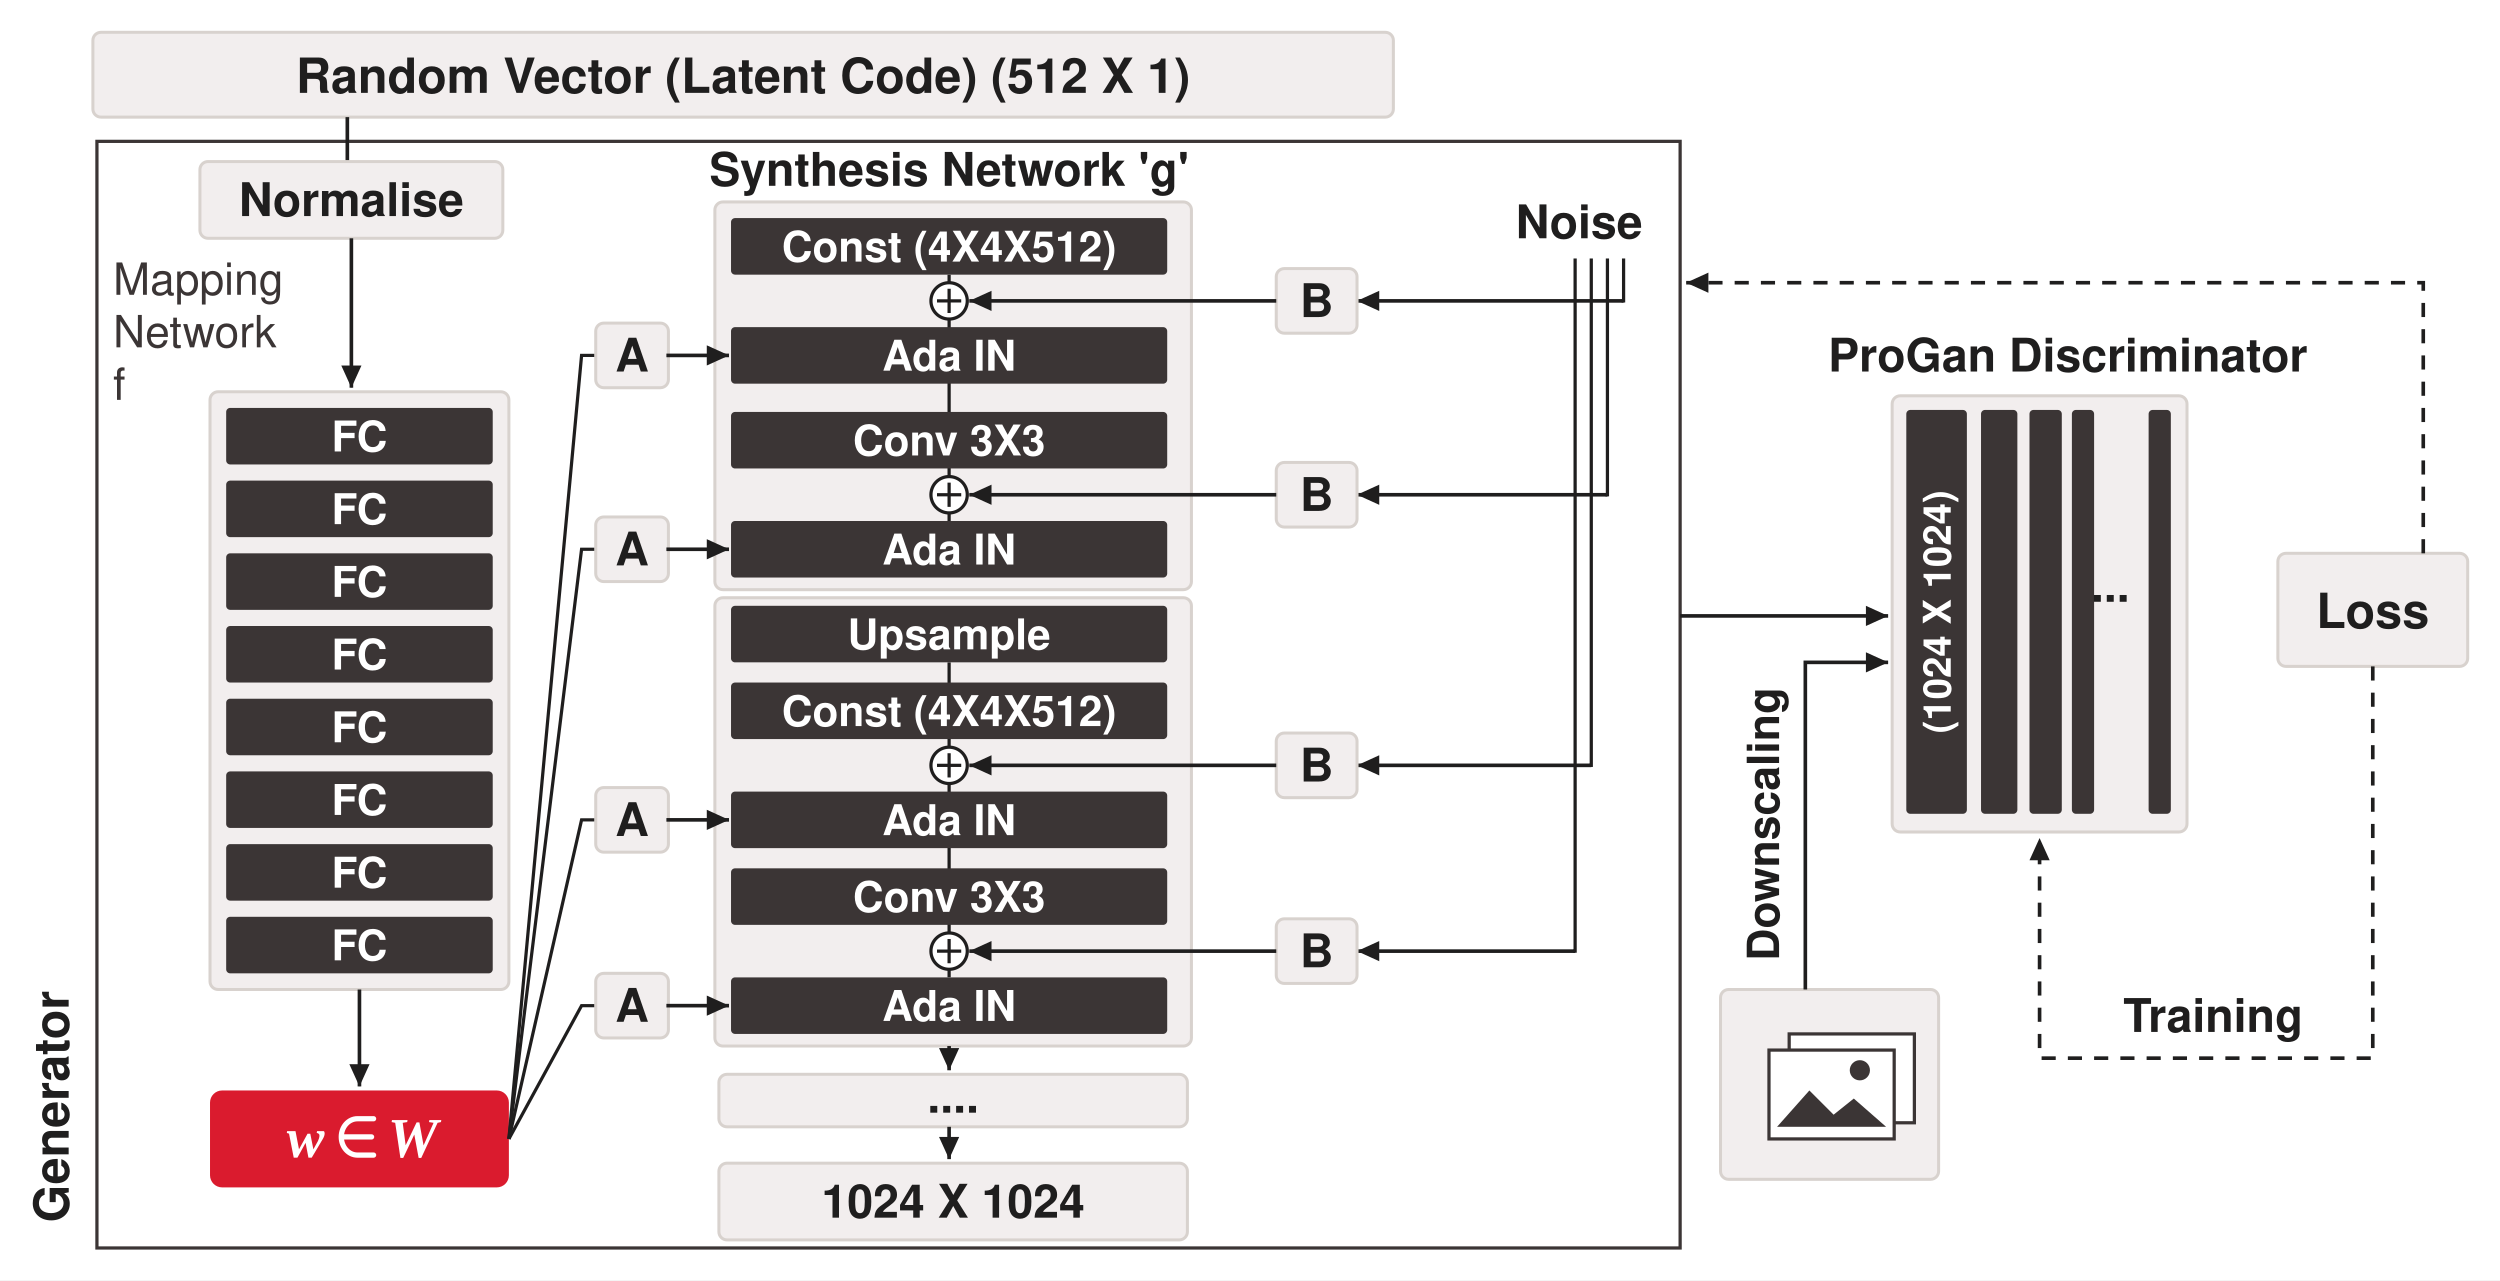
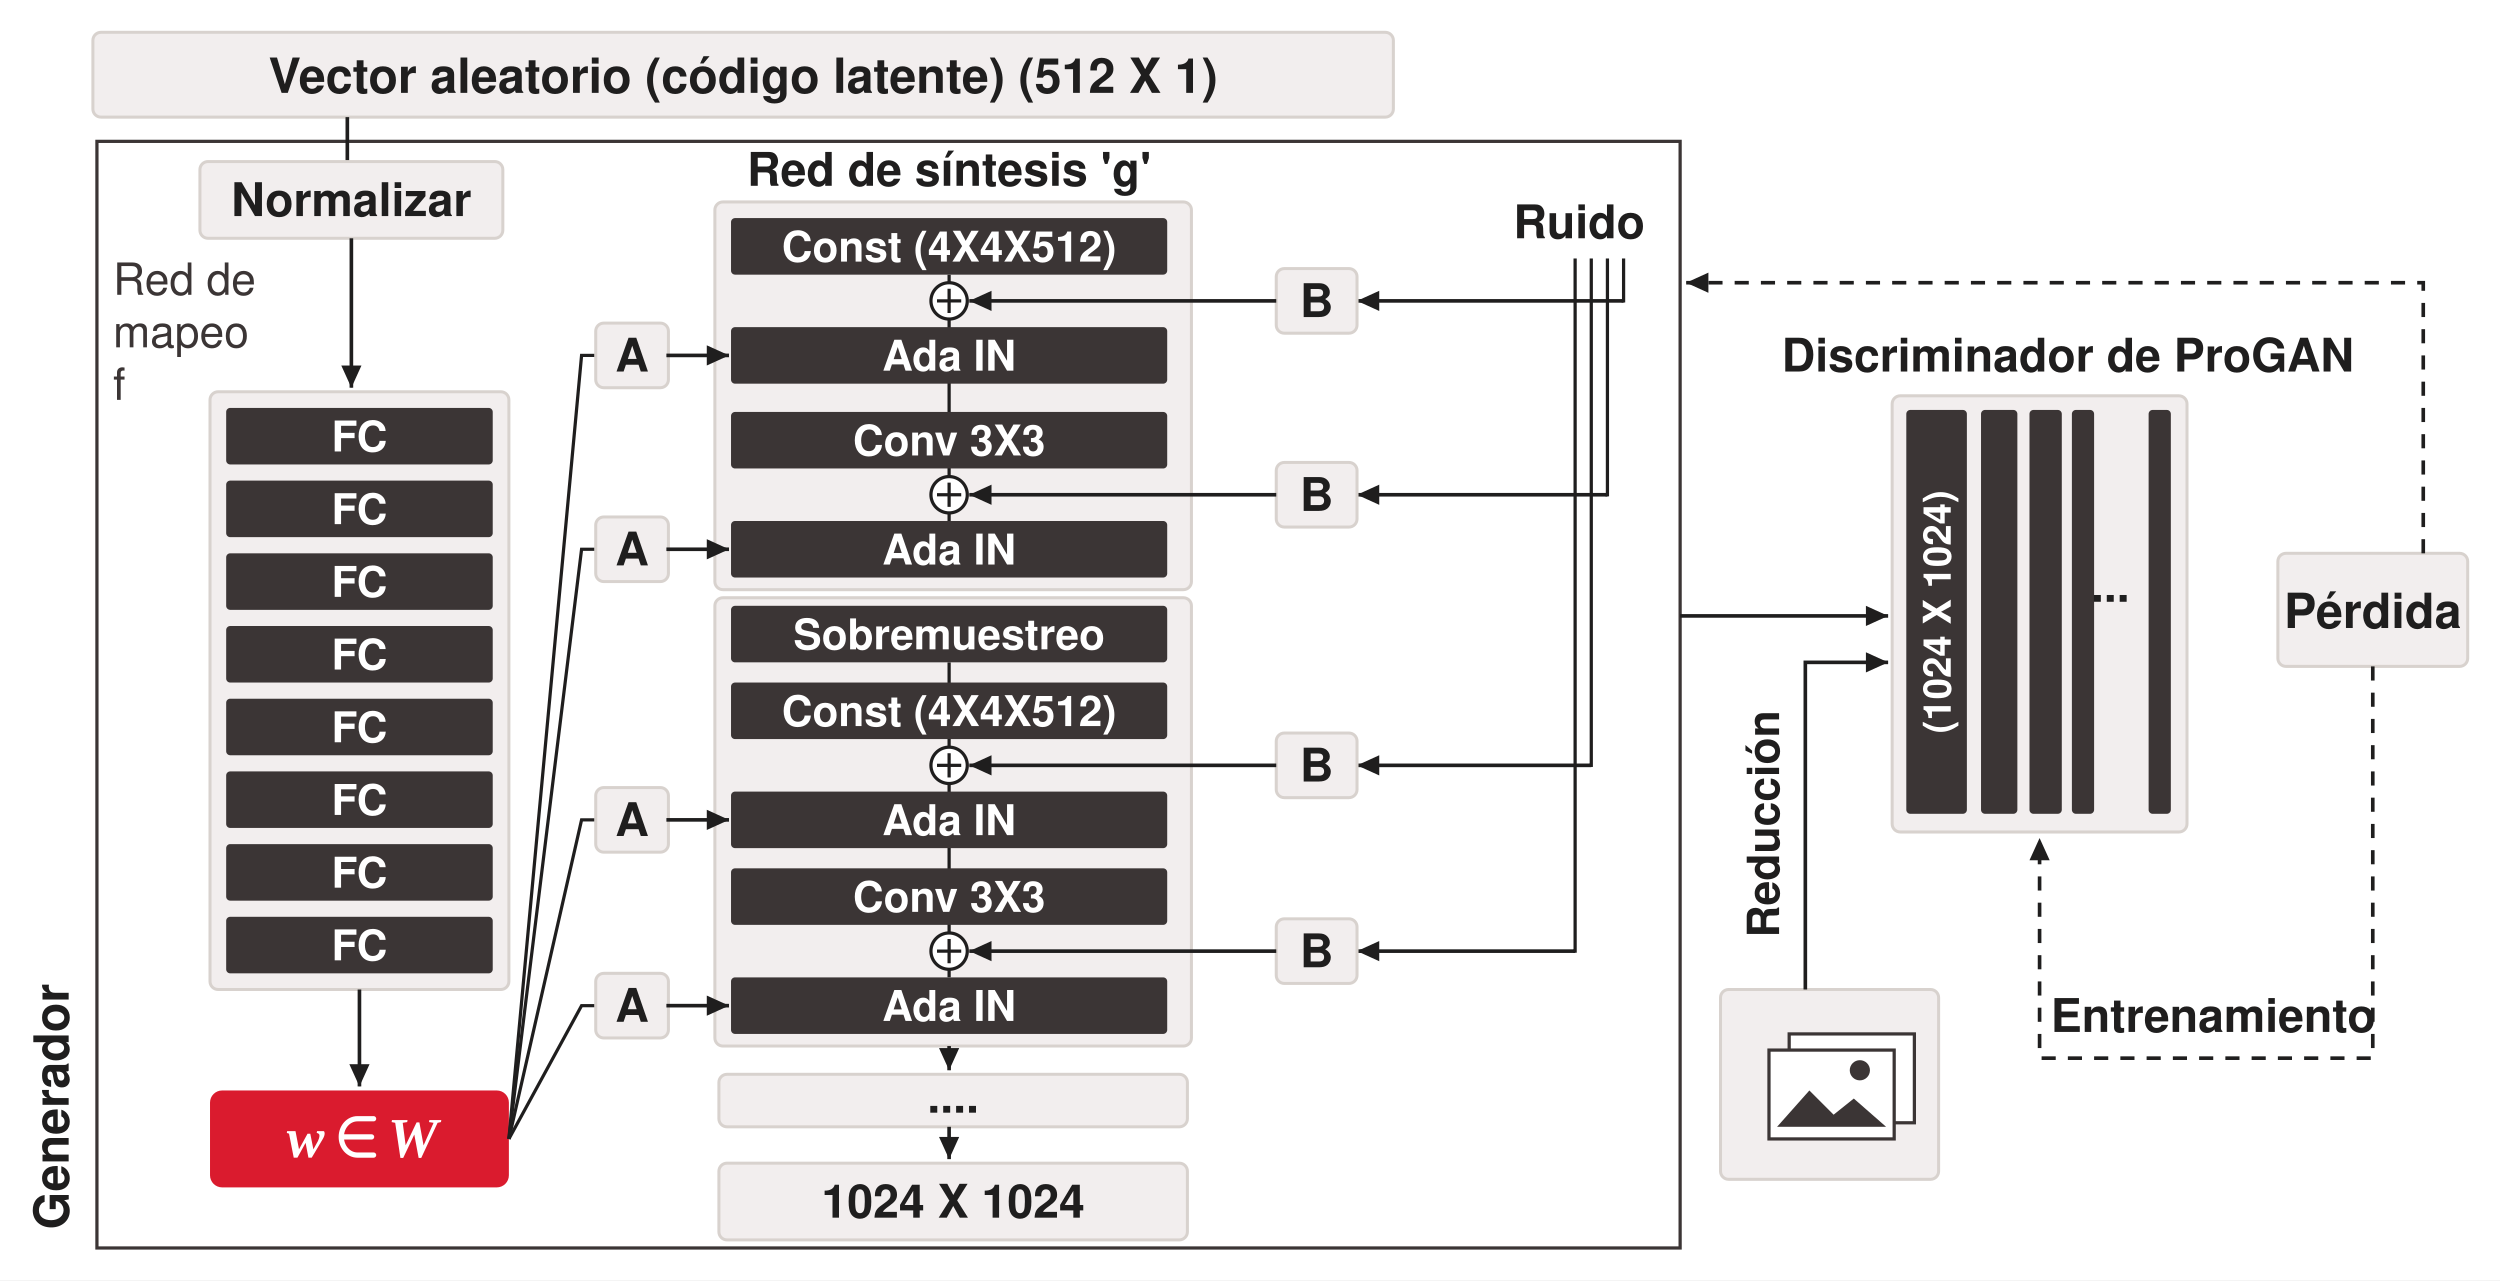
<svg xmlns="http://www.w3.org/2000/svg" viewBox="-4 -8 1238 634" font-family="Helvetica, Arial, sans-serif" fill="#1F1E1E">
  <defs>
    <marker id="ah" markerUnits="userSpaceOnUse" markerWidth="11" markerHeight="10" viewBox="0 0 11 10" refX="11" refY="5" orient="auto">
      <path d="M0,0 L11,5 L0,10 z" fill="#1F1E1E" />
    </marker>
  </defs>
  <rect x="-4" y="-8" width="1238" height="634" fill="#ffffff" />
  <rect x="44" y="62" width="784" height="548" fill="none" stroke="#3B3535" stroke-width="1.6" />
-   <text x="30" y="540" font-size="24" font-weight="bold" text-anchor="middle" fill="#1F1E1E" transform="rotate(-90 30 540)">Generator</text>
+   <text x="30" y="540" font-size="24" font-weight="bold" text-anchor="middle" fill="#1F1E1E" transform="rotate(-90 30 540)">Generador</text>
  <rect x="42" y="8" width="644" height="42" rx="4" fill="#F2EEEE" stroke="#D8D2CE" stroke-width="1.5" />
-   <text x="364" y="38" font-size="24" font-weight="bold" text-anchor="middle" fill="#1F1E1E">Random Vector (Latent Code) (512 X 1)</text>
+   <text x="364" y="38" font-size="24" font-weight="bold" text-anchor="middle" fill="#1F1E1E">Vector aleatorio (código latente) (512 X 1)</text>
  <path d="M168,50 V72" stroke="#1F1E1E" stroke-width="1.8" />
  <rect x="95" y="72" width="150" height="38" rx="4" fill="#F2EEEE" stroke="#D8D2CE" stroke-width="1.5" />
-   <text x="170" y="99" font-size="23" font-weight="bold" text-anchor="middle" fill="#1F1E1E">Normalise</text>
-   <text x="52" y="138" font-size="22" text-anchor="start" fill="#3B3535">Mapping</text>
-   <text x="52" y="164" font-size="22" text-anchor="start" fill="#3B3535">Network</text>
+   <text x="170" y="99" font-size="23" font-weight="bold" text-anchor="middle" fill="#1F1E1E">Normalizar</text>
+   <text x="52" y="138" font-size="22" text-anchor="start" fill="#3B3535">Red de</text>
+   <text x="52" y="164" font-size="22" text-anchor="start" fill="#3B3535">mapeo</text>
  <text x="52" y="190" font-size="22" text-anchor="start" fill="#3B3535">f</text>
  <path d="M170,110 V184" stroke="#1F1E1E" stroke-width="1.8" fill="none" marker-end="url(#ah)" />
  <rect x="100" y="186" width="148" height="296" rx="4" fill="#F2EEEE" stroke="#D8D2CE" stroke-width="1.5" />
  <rect x="108" y="194" width="132" height="28" rx="2" fill="#3B3535" />
  <text x="174.0" y="215.56" font-size="21" font-weight="bold" text-anchor="middle" fill="#ffffff">FC</text>
  <rect x="108" y="230" width="132" height="28" rx="2" fill="#3B3535" />
  <text x="174.0" y="251.56" font-size="21" font-weight="bold" text-anchor="middle" fill="#ffffff">FC</text>
  <rect x="108" y="266" width="132" height="28" rx="2" fill="#3B3535" />
  <text x="174.0" y="287.56" font-size="21" font-weight="bold" text-anchor="middle" fill="#ffffff">FC</text>
  <rect x="108" y="302" width="132" height="28" rx="2" fill="#3B3535" />
  <text x="174.0" y="323.56" font-size="21" font-weight="bold" text-anchor="middle" fill="#ffffff">FC</text>
  <rect x="108" y="338" width="132" height="28" rx="2" fill="#3B3535" />
  <text x="174.0" y="359.56" font-size="21" font-weight="bold" text-anchor="middle" fill="#ffffff">FC</text>
  <rect x="108" y="374" width="132" height="28" rx="2" fill="#3B3535" />
  <text x="174.0" y="395.56" font-size="21" font-weight="bold" text-anchor="middle" fill="#ffffff">FC</text>
  <rect x="108" y="410" width="132" height="28" rx="2" fill="#3B3535" />
  <text x="174.0" y="431.56" font-size="21" font-weight="bold" text-anchor="middle" fill="#ffffff">FC</text>
  <rect x="108" y="446" width="132" height="28" rx="2" fill="#3B3535" />
  <text x="174.0" y="467.56" font-size="21" font-weight="bold" text-anchor="middle" fill="#ffffff">FC</text>
  <path d="M174,482 V530" stroke="#1F1E1E" stroke-width="1.8" fill="none" marker-end="url(#ah)" />
  <rect x="100" y="532" width="148" height="48" rx="6" fill="#DA1B2E" />
  <text x="138" y="565" font-family="'Times New Roman', Times, serif" font-style="italic" font-weight="bold" font-size="28" fill="#ffffff">w</text>
  <path d="M181,546 H173 A8,9 0 0 0 173,564 H181 M165,555 H180" stroke="#ffffff" stroke-width="2.6" fill="none" stroke-linecap="round" />
  <text x="188" y="565" font-family="'Times New Roman', Times, serif" font-style="italic" font-weight="bold" font-size="28" fill="#ffffff">W</text>
-   <text x="466" y="84" font-size="23" font-weight="bold" text-anchor="middle" fill="#1F1E1E">Synthesis Network 'g'</text>
+   <text x="466" y="84" font-size="23" font-weight="bold" text-anchor="middle" fill="#1F1E1E">Red de síntesis 'g'</text>
  <rect x="350" y="92" width="236" height="192" rx="4" fill="#F2EEEE" stroke="#D8D2CE" stroke-width="1.5" />
  <rect x="350" y="288" width="236" height="222" rx="4" fill="#F2EEEE" stroke="#D8D2CE" stroke-width="1.5" />
  <path d="M466,128 V250 M466,320 V476" stroke="#1F1E1E" stroke-width="1.6" />
  <rect x="358" y="100" width="216" height="28" rx="2" fill="#3B3535" />
  <text x="466.0" y="121.56" font-size="21" font-weight="bold" text-anchor="middle" fill="#ffffff">Const (4X4X512)</text>
  <rect x="358" y="154" width="216" height="28" rx="2" fill="#3B3535" />
  <text x="466.0" y="175.56" font-size="21" font-weight="bold" text-anchor="middle" fill="#ffffff">Ada IN</text>
  <rect x="358" y="196" width="216" height="28" rx="2" fill="#3B3535" />
  <text x="466.0" y="217.56" font-size="21" font-weight="bold" text-anchor="middle" fill="#ffffff">Conv 3X3</text>
  <rect x="358" y="250" width="216" height="28" rx="2" fill="#3B3535" />
  <text x="466.0" y="271.56" font-size="21" font-weight="bold" text-anchor="middle" fill="#ffffff">Ada IN</text>
  <rect x="358" y="292" width="216" height="28" rx="2" fill="#3B3535" />
-   <text x="466.0" y="313.56" font-size="21" font-weight="bold" text-anchor="middle" fill="#ffffff">Upsample</text>
+   <text x="466.0" y="313.56" font-size="21" font-weight="bold" text-anchor="middle" fill="#ffffff">Sobremuestreo</text>
  <rect x="358" y="330" width="216" height="28" rx="2" fill="#3B3535" />
  <text x="466.0" y="351.56" font-size="21" font-weight="bold" text-anchor="middle" fill="#ffffff">Const (4X4X512)</text>
  <rect x="358" y="384" width="216" height="28" rx="2" fill="#3B3535" />
  <text x="466.0" y="405.56" font-size="21" font-weight="bold" text-anchor="middle" fill="#ffffff">Ada IN</text>
  <rect x="358" y="422" width="216" height="28" rx="2" fill="#3B3535" />
  <text x="466.0" y="443.56" font-size="21" font-weight="bold" text-anchor="middle" fill="#ffffff">Conv 3X3</text>
  <rect x="358" y="476" width="216" height="28" rx="2" fill="#3B3535" />
  <text x="466.0" y="497.56" font-size="21" font-weight="bold" text-anchor="middle" fill="#ffffff">Ada IN</text>
  <circle cx="466" cy="141" r="9" fill="#ffffff" stroke="#1F1E1E" stroke-width="1.6" />
  <path d="M460,141 H472 M466,135 V147" stroke="#1F1E1E" stroke-width="1.6" />
  <circle cx="466" cy="237" r="9" fill="#ffffff" stroke="#1F1E1E" stroke-width="1.6" />
  <path d="M460,237 H472 M466,231 V243" stroke="#1F1E1E" stroke-width="1.6" />
  <circle cx="466" cy="371" r="9" fill="#ffffff" stroke="#1F1E1E" stroke-width="1.6" />
  <path d="M460,371 H472 M466,365 V377" stroke="#1F1E1E" stroke-width="1.6" />
  <circle cx="466" cy="463" r="9" fill="#ffffff" stroke="#1F1E1E" stroke-width="1.6" />
  <path d="M460,463 H472 M466,457 V469" stroke="#1F1E1E" stroke-width="1.6" />
  <path d="M248,556 L284,168 H292" stroke="#1F1E1E" stroke-width="1.6" fill="none" />
  <rect x="291" y="152" width="36" height="32" rx="4" fill="#F2EEEE" stroke="#D8D2CE" stroke-width="1.5" />
  <text x="309" y="176" font-size="23" font-weight="bold" text-anchor="middle" fill="#1F1E1E">A</text>
  <path d="M326,168 H357" stroke="#1F1E1E" stroke-width="1.8" fill="none" marker-end="url(#ah)" />
  <path d="M248,556 L284,264 H292" stroke="#1F1E1E" stroke-width="1.6" fill="none" />
  <rect x="291" y="248" width="36" height="32" rx="4" fill="#F2EEEE" stroke="#D8D2CE" stroke-width="1.5" />
  <text x="309" y="272" font-size="23" font-weight="bold" text-anchor="middle" fill="#1F1E1E">A</text>
  <path d="M326,264 H357" stroke="#1F1E1E" stroke-width="1.8" fill="none" marker-end="url(#ah)" />
  <path d="M248,556 L284,398 H292" stroke="#1F1E1E" stroke-width="1.6" fill="none" />
  <rect x="291" y="382" width="36" height="32" rx="4" fill="#F2EEEE" stroke="#D8D2CE" stroke-width="1.5" />
  <text x="309" y="406" font-size="23" font-weight="bold" text-anchor="middle" fill="#1F1E1E">A</text>
  <path d="M326,398 H357" stroke="#1F1E1E" stroke-width="1.8" fill="none" marker-end="url(#ah)" />
  <path d="M248,556 L284,490 H292" stroke="#1F1E1E" stroke-width="1.6" fill="none" />
  <rect x="291" y="474" width="36" height="32" rx="4" fill="#F2EEEE" stroke="#D8D2CE" stroke-width="1.5" />
  <text x="309" y="498" font-size="23" font-weight="bold" text-anchor="middle" fill="#1F1E1E">A</text>
  <path d="M326,490 H357" stroke="#1F1E1E" stroke-width="1.8" fill="none" marker-end="url(#ah)" />
-   <text x="778" y="110" font-size="23" font-weight="bold" text-anchor="middle" fill="#1F1E1E">Noise</text>
+   <text x="778" y="110" font-size="23" font-weight="bold" text-anchor="middle" fill="#1F1E1E">Ruido</text>
  <path d="M800,120 V141 H799" stroke="#1F1E1E" stroke-width="1.6" fill="none" />
  <path d="M800,141 H668" stroke="#1F1E1E" stroke-width="1.8" fill="none" marker-end="url(#ah)" />
  <rect x="628" y="125" width="40" height="32" rx="4" fill="#F2EEEE" stroke="#D8D2CE" stroke-width="1.5" />
  <text x="648" y="149" font-size="23" font-weight="bold" text-anchor="middle" fill="#1F1E1E">B</text>
  <path d="M628,141 H476" stroke="#1F1E1E" stroke-width="1.8" fill="none" marker-end="url(#ah)" />
  <path d="M792,120 V237 H791" stroke="#1F1E1E" stroke-width="1.6" fill="none" />
  <path d="M792,237 H668" stroke="#1F1E1E" stroke-width="1.8" fill="none" marker-end="url(#ah)" />
  <rect x="628" y="221" width="40" height="32" rx="4" fill="#F2EEEE" stroke="#D8D2CE" stroke-width="1.5" />
  <text x="648" y="245" font-size="23" font-weight="bold" text-anchor="middle" fill="#1F1E1E">B</text>
  <path d="M628,237 H476" stroke="#1F1E1E" stroke-width="1.8" fill="none" marker-end="url(#ah)" />
  <path d="M784,120 V371 H783" stroke="#1F1E1E" stroke-width="1.6" fill="none" />
  <path d="M784,371 H668" stroke="#1F1E1E" stroke-width="1.8" fill="none" marker-end="url(#ah)" />
  <rect x="628" y="355" width="40" height="32" rx="4" fill="#F2EEEE" stroke="#D8D2CE" stroke-width="1.5" />
  <text x="648" y="379" font-size="23" font-weight="bold" text-anchor="middle" fill="#1F1E1E">B</text>
  <path d="M628,371 H476" stroke="#1F1E1E" stroke-width="1.8" fill="none" marker-end="url(#ah)" />
  <path d="M776,120 V463 H775" stroke="#1F1E1E" stroke-width="1.6" fill="none" />
  <path d="M776,463 H668" stroke="#1F1E1E" stroke-width="1.8" fill="none" marker-end="url(#ah)" />
  <rect x="628" y="447" width="40" height="32" rx="4" fill="#F2EEEE" stroke="#D8D2CE" stroke-width="1.5" />
  <text x="648" y="471" font-size="23" font-weight="bold" text-anchor="middle" fill="#1F1E1E">B</text>
  <path d="M628,463 H476" stroke="#1F1E1E" stroke-width="1.8" fill="none" marker-end="url(#ah)" />
  <path d="M466,510 V522" stroke="#1F1E1E" stroke-width="1.8" fill="none" marker-end="url(#ah)" />
  <rect x="352" y="524" width="232" height="26" rx="4" fill="#F2EEEE" stroke="#D8D2CE" stroke-width="1.5" />
  <text x="468" y="543" font-size="23" font-weight="bold" text-anchor="middle" fill="#1F1E1E">....</text>
  <path d="M466,550 V566" stroke="#1F1E1E" stroke-width="1.8" fill="none" marker-end="url(#ah)" />
  <rect x="352" y="568" width="232" height="38" rx="4" fill="#F2EEEE" stroke="#D8D2CE" stroke-width="1.5" />
  <text x="468" y="595" font-size="23" font-weight="bold" text-anchor="middle" fill="#1F1E1E">1024 X 1024</text>
-   <text x="1020" y="176" font-size="23" font-weight="bold" text-anchor="middle" fill="#1F1E1E">ProGan Discriminator</text>
+   <text x="1020" y="176" font-size="23" font-weight="bold" text-anchor="middle" fill="#1F1E1E">Discriminador de ProGAN</text>
  <rect x="933" y="188" width="146" height="216" rx="4" fill="#F2EEEE" stroke="#D8D2CE" stroke-width="1.5" />
  <rect x="940" y="195" width="30" height="200" rx="2" fill="#3B3535" />
  <text x="962" y="295" font-size="19" font-weight="bold" text-anchor="middle" fill="#ffffff" transform="rotate(-90 962 295)">(1024 X 1024)</text>
  <rect x="977" y="195" width="18" height="200" rx="2" fill="#3B3535" />
  <rect x="1001" y="195" width="16" height="200" rx="2" fill="#3B3535" />
  <rect x="1022" y="195" width="11" height="200" rx="2" fill="#3B3535" />
  <rect x="1060" y="195" width="11" height="200" rx="2" fill="#3B3535" />
  <text x="1041" y="290" font-size="23" font-weight="bold" text-anchor="middle" fill="#1F1E1E">...</text>
  <path d="M828,297 H931" stroke="#1F1E1E" stroke-width="1.8" fill="none" marker-end="url(#ah)" />
  <rect x="848" y="482" width="108" height="94" rx="4" fill="#F2EEEE" stroke="#D8D2CE" stroke-width="1.5" />
  <rect x="882" y="504" width="62" height="44" fill="#ffffff" stroke="#3B3535" stroke-width="1.6" />
  <rect x="872" y="512" width="62" height="44" fill="#ffffff" stroke="#3B3535" stroke-width="1.6" />
  <path d="M876,550 L892,532 L904,544 L914,536 L930,550 z" fill="#3B3535" />
  <circle cx="917" cy="522" r="5" fill="#3B3535" />
  <path d="M890,482 V320 H931" stroke="#1F1E1E" stroke-width="1.8" fill="none" marker-end="url(#ah)" />
-   <text x="877" y="400" font-size="22" font-weight="bold" text-anchor="middle" fill="#1F1E1E" transform="rotate(-90 877 400)">Downscaling</text>
+   <text x="877" y="400" font-size="22" font-weight="bold" text-anchor="middle" fill="#1F1E1E" transform="rotate(-90 877 400)">Reducción</text>
  <rect x="1124" y="266" width="94" height="56" rx="4" fill="#F2EEEE" stroke="#D8D2CE" stroke-width="1.5" />
-   <text x="1171" y="303" font-size="24" font-weight="bold" text-anchor="middle" fill="#1F1E1E">Loss</text>
+   <text x="1171" y="303" font-size="24" font-weight="bold" text-anchor="middle" fill="#1F1E1E">Pérdida</text>
  <path d="M1196,266 V132 H831" stroke="#1F1E1E" stroke-width="1.8" fill="none" stroke-dasharray="7 6" marker-end="url(#ah)" />
  <path d="M1171,322 V516 H1006 V407" stroke="#1F1E1E" stroke-width="1.8" fill="none" stroke-dasharray="7 6" marker-end="url(#ah)" />
-   <text x="1092" y="503" font-size="23" font-weight="bold" text-anchor="middle" fill="#1F1E1E">Training</text>
+   <text x="1092" y="503" font-size="23" font-weight="bold" text-anchor="middle" fill="#1F1E1E">Entrenamiento</text>
</svg>
